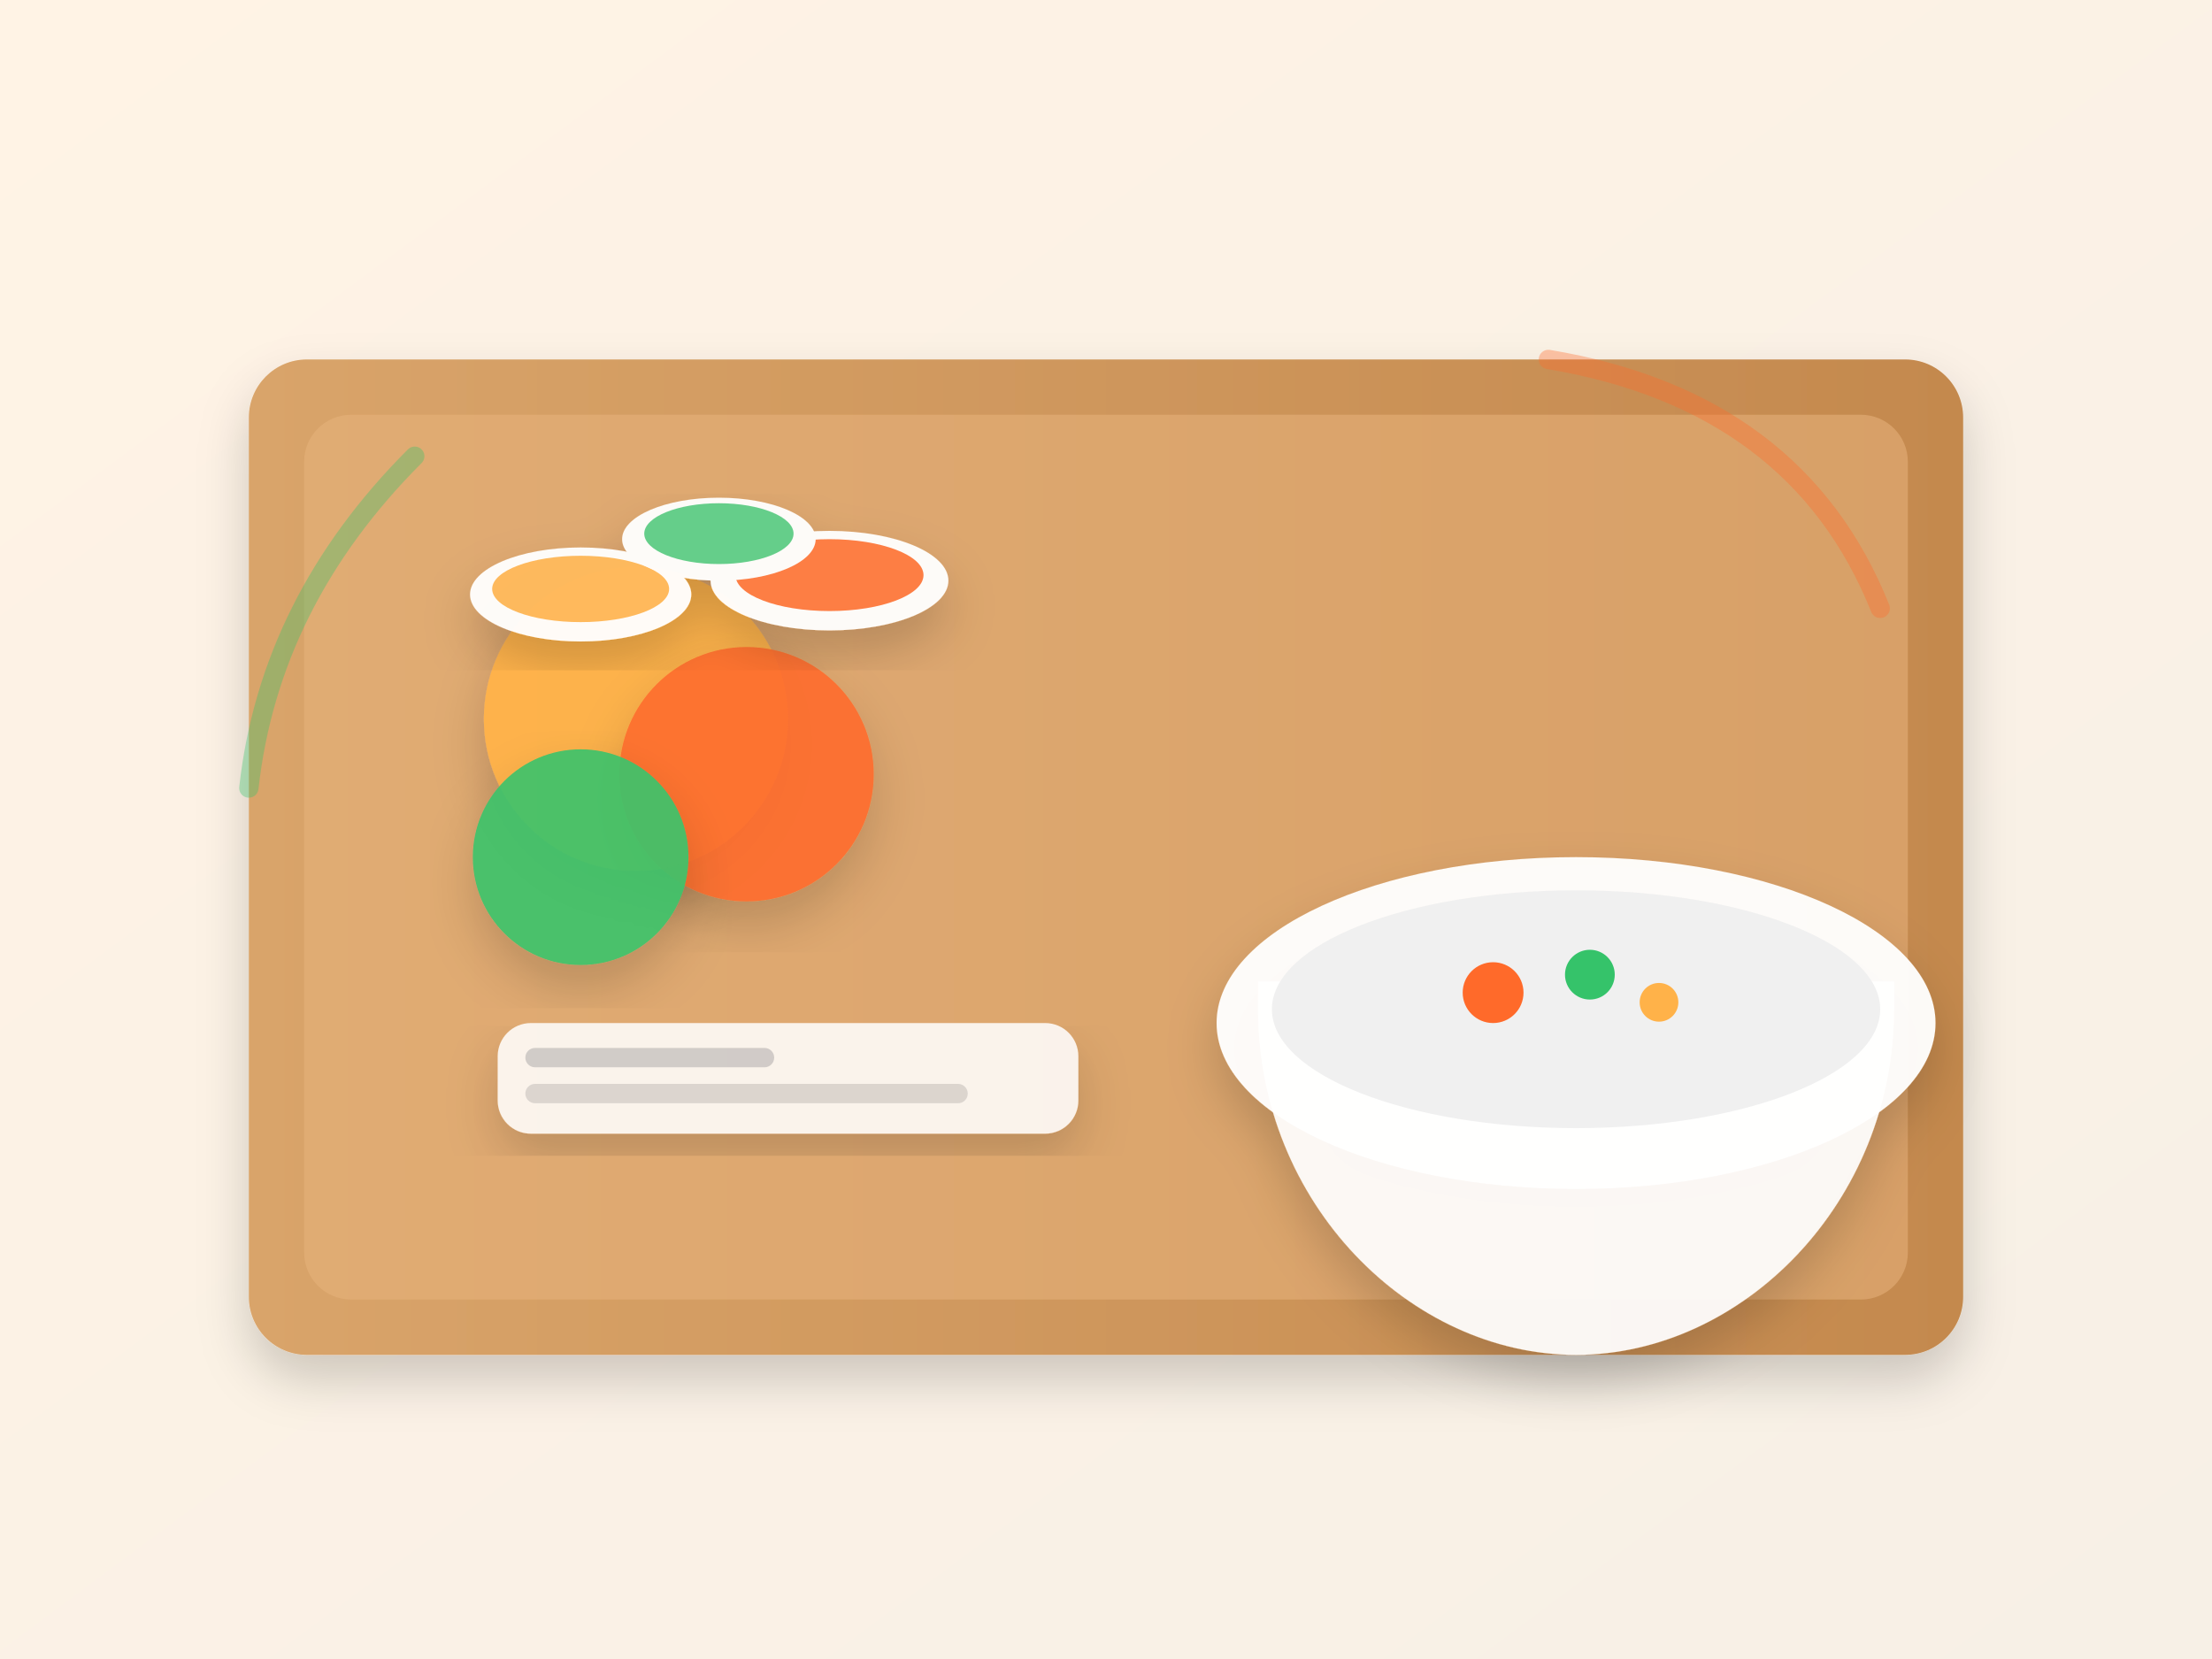
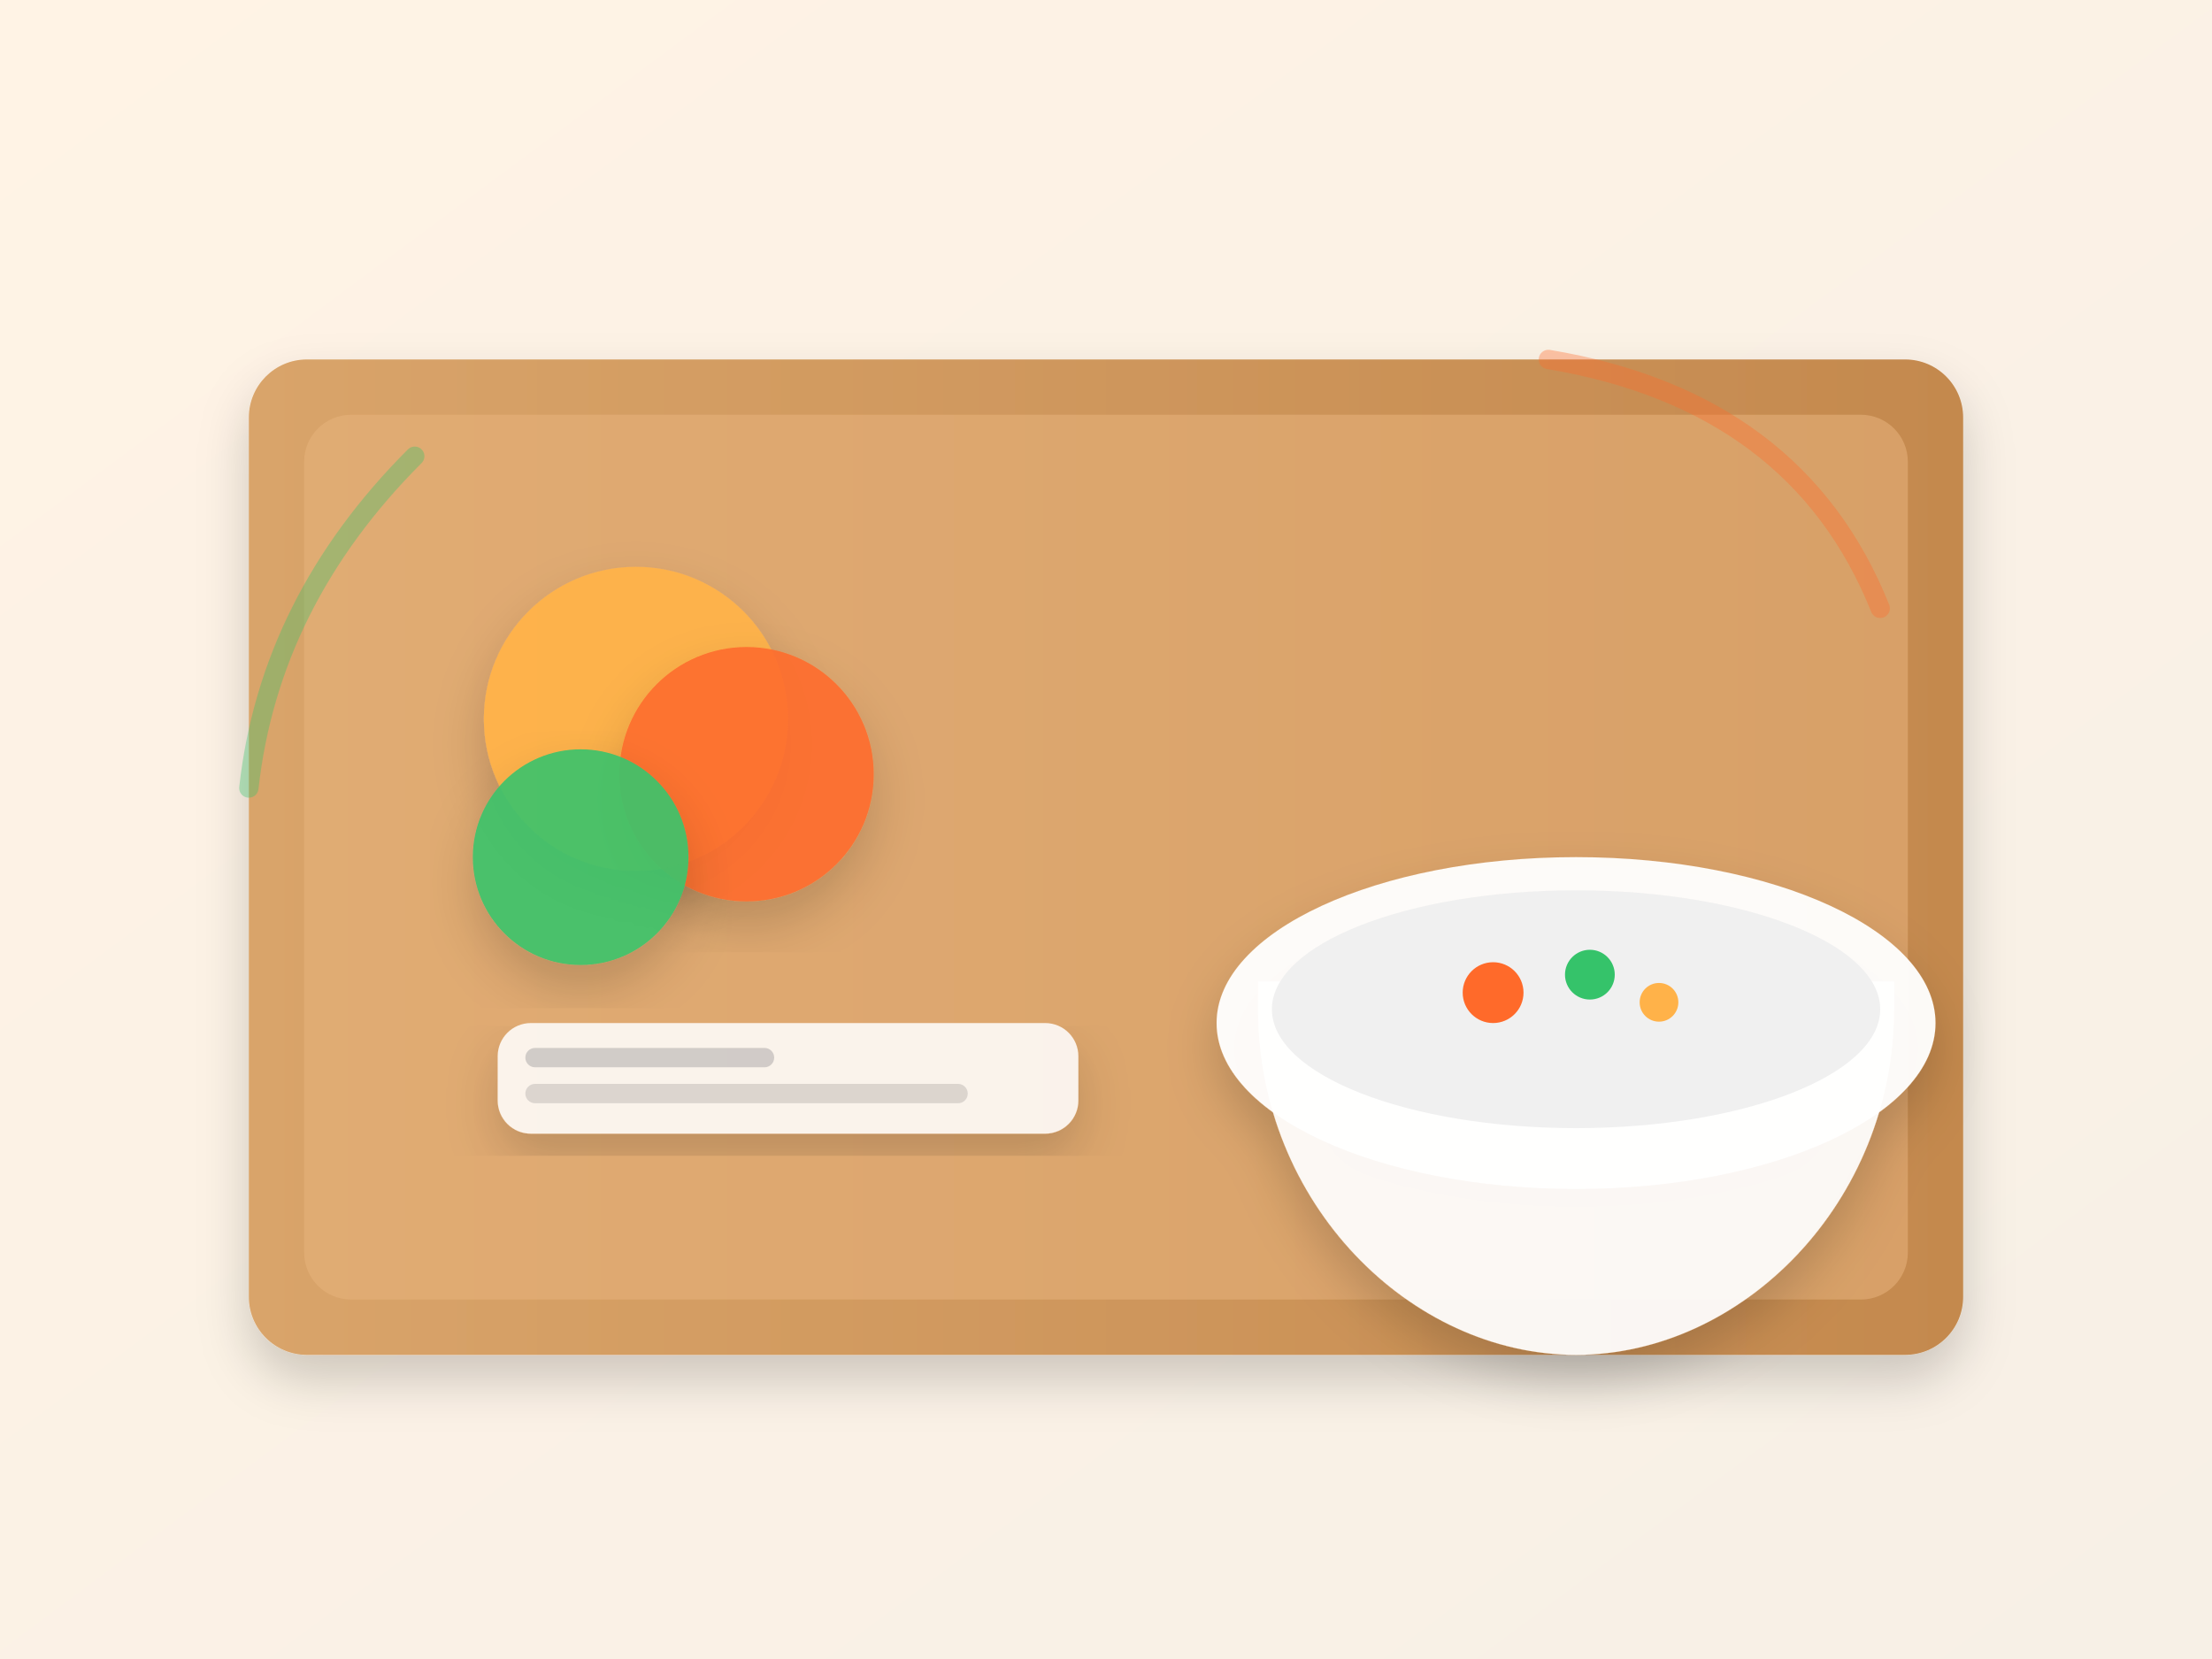
<svg xmlns="http://www.w3.org/2000/svg" width="1600" height="1200" viewBox="0 0 1600 1200" role="img" aria-label="Cooking ingredients on a table">
  <defs>
    <linearGradient id="bg" x1="0" y1="0" x2="1" y2="1">
      <stop offset="0" stop-color="#fff3e5" />
      <stop offset="1" stop-color="#f7f0e6" />
    </linearGradient>
    <linearGradient id="board" x1="0" y1="0" x2="1" y2="0">
      <stop offset="0" stop-color="#d9a46a" />
      <stop offset="1" stop-color="#c4894e" />
    </linearGradient>
    <filter id="shadow" x="-20%" y="-20%" width="140%" height="140%">
      <feDropShadow dx="0" dy="18" stdDeviation="18" flood-color="#000" flood-opacity="0.18" />
    </filter>
  </defs>
  <rect width="1600" height="1200" fill="url(#bg)" />
  <g filter="url(#shadow)">
    <rect x="180" y="260" width="1240" height="720" rx="42" fill="url(#board)" />
    <rect x="220" y="300" width="1160" height="640" rx="34" fill="#e7b37b" opacity="0.55" />
  </g>
  <g transform="translate(920 520)" filter="url(#shadow)">
    <ellipse cx="220" cy="220" rx="260" ry="120" fill="#ffffff" opacity="0.95" />
    <path d="M-10 210c0 140 110 250 230 250s230-110 230-250v-20H-10z" fill="#ffffff" opacity="0.92" />
    <ellipse cx="220" cy="210" rx="220" ry="86" fill="#f0f0f0" />
    <circle cx="160" cy="198" r="22" fill="#ff6a2a" />
    <circle cx="230" cy="185" r="18" fill="#35c36b" />
    <circle cx="280" cy="205" r="14" fill="#ffb24a" />
  </g>
  <g opacity="0.95">
    <circle cx="460" cy="520" r="110" fill="#ffb24a" filter="url(#shadow)" />
    <circle cx="540" cy="560" r="92" fill="#ff6a2a" filter="url(#shadow)" opacity="0.92" />
    <circle cx="420" cy="620" r="78" fill="#35c36b" filter="url(#shadow)" opacity="0.92" />
    <rect x="360" y="740" width="420" height="80" rx="24" fill="#ffffff" filter="url(#shadow)" opacity="0.9" />
    <rect x="380" y="758" width="180" height="14" rx="7" fill="#0b1220" opacity="0.18" />
    <rect x="380" y="784" width="320" height="14" rx="7" fill="#0b1220" opacity="0.14" />
  </g>
-   <g filter="url(#shadow)" opacity="0.95">
-     <ellipse cx="420" cy="430" rx="80" ry="34" fill="#ffffff" />
-     <ellipse cx="420" cy="426" rx="64" ry="24" fill="#ffb24a" opacity="0.9" />
-     <ellipse cx="600" cy="420" rx="86" ry="36" fill="#ffffff" />
-     <ellipse cx="600" cy="416" rx="68" ry="26" fill="#ff6a2a" opacity="0.88" />
-     <ellipse cx="520" cy="390" rx="70" ry="30" fill="#ffffff" />
-     <ellipse cx="520" cy="386" rx="54" ry="22" fill="#35c36b" opacity="0.78" />
-   </g>
  <g opacity="0.35">
    <path d="M1120 260c120 20 200 80 240 180" fill="none" stroke="#ff6a2a" stroke-width="14" stroke-linecap="round" />
    <path d="M300 330c-70 70-110 150-120 240" fill="none" stroke="#35c36b" stroke-width="14" stroke-linecap="round" />
  </g>
</svg>
